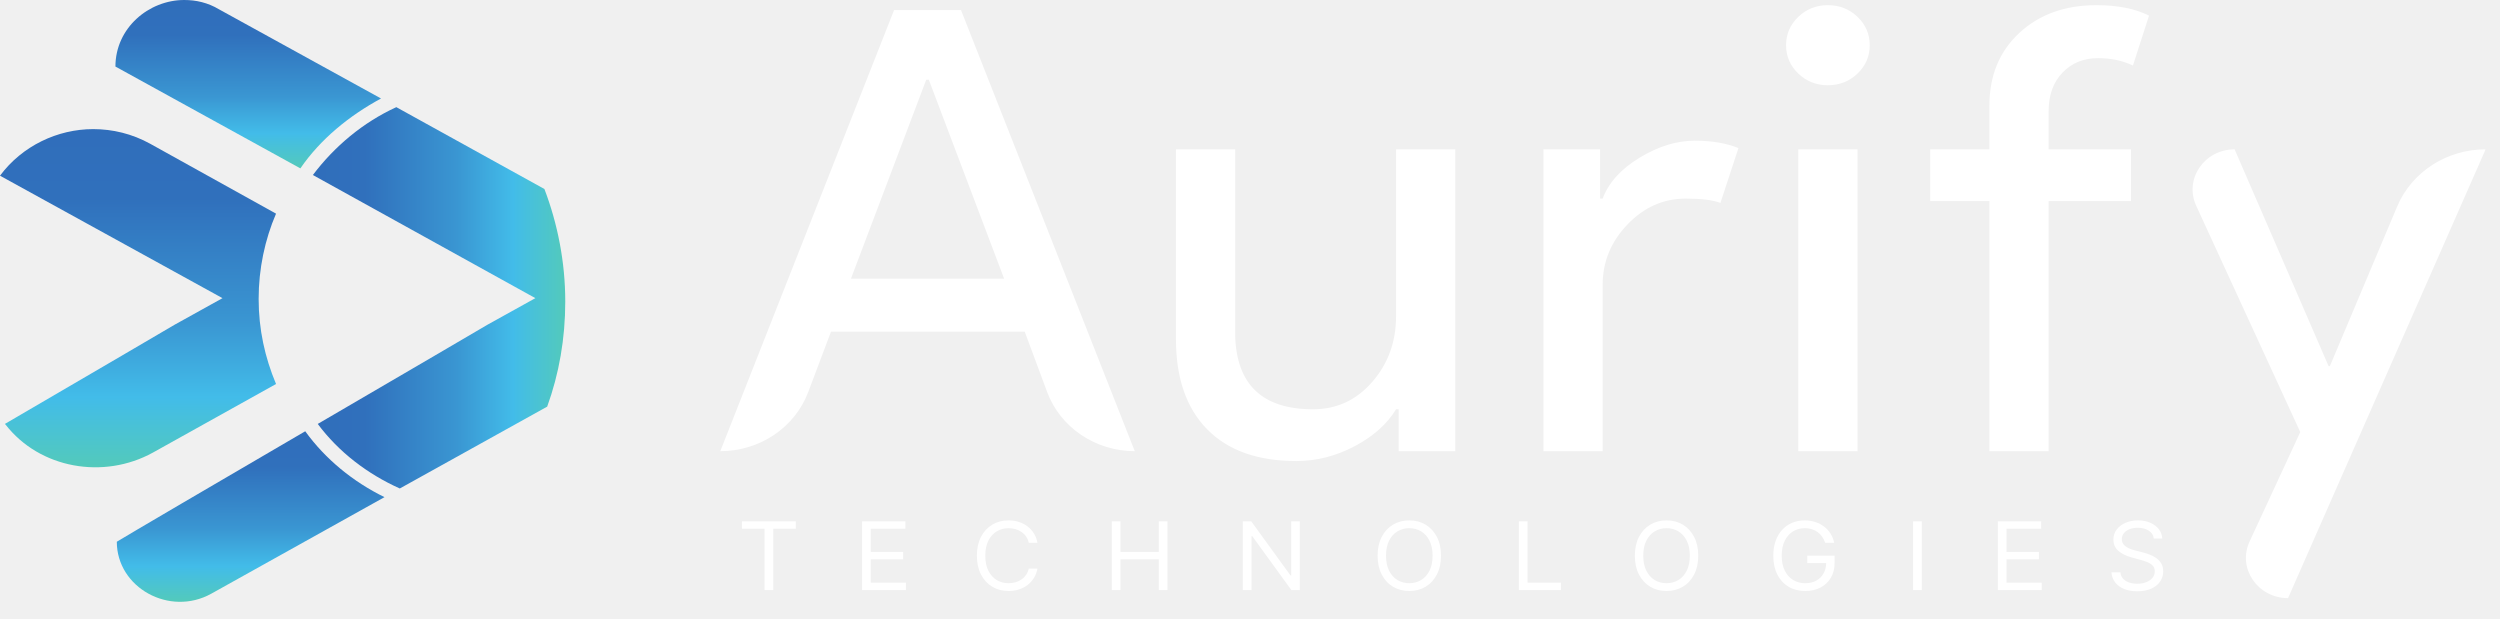
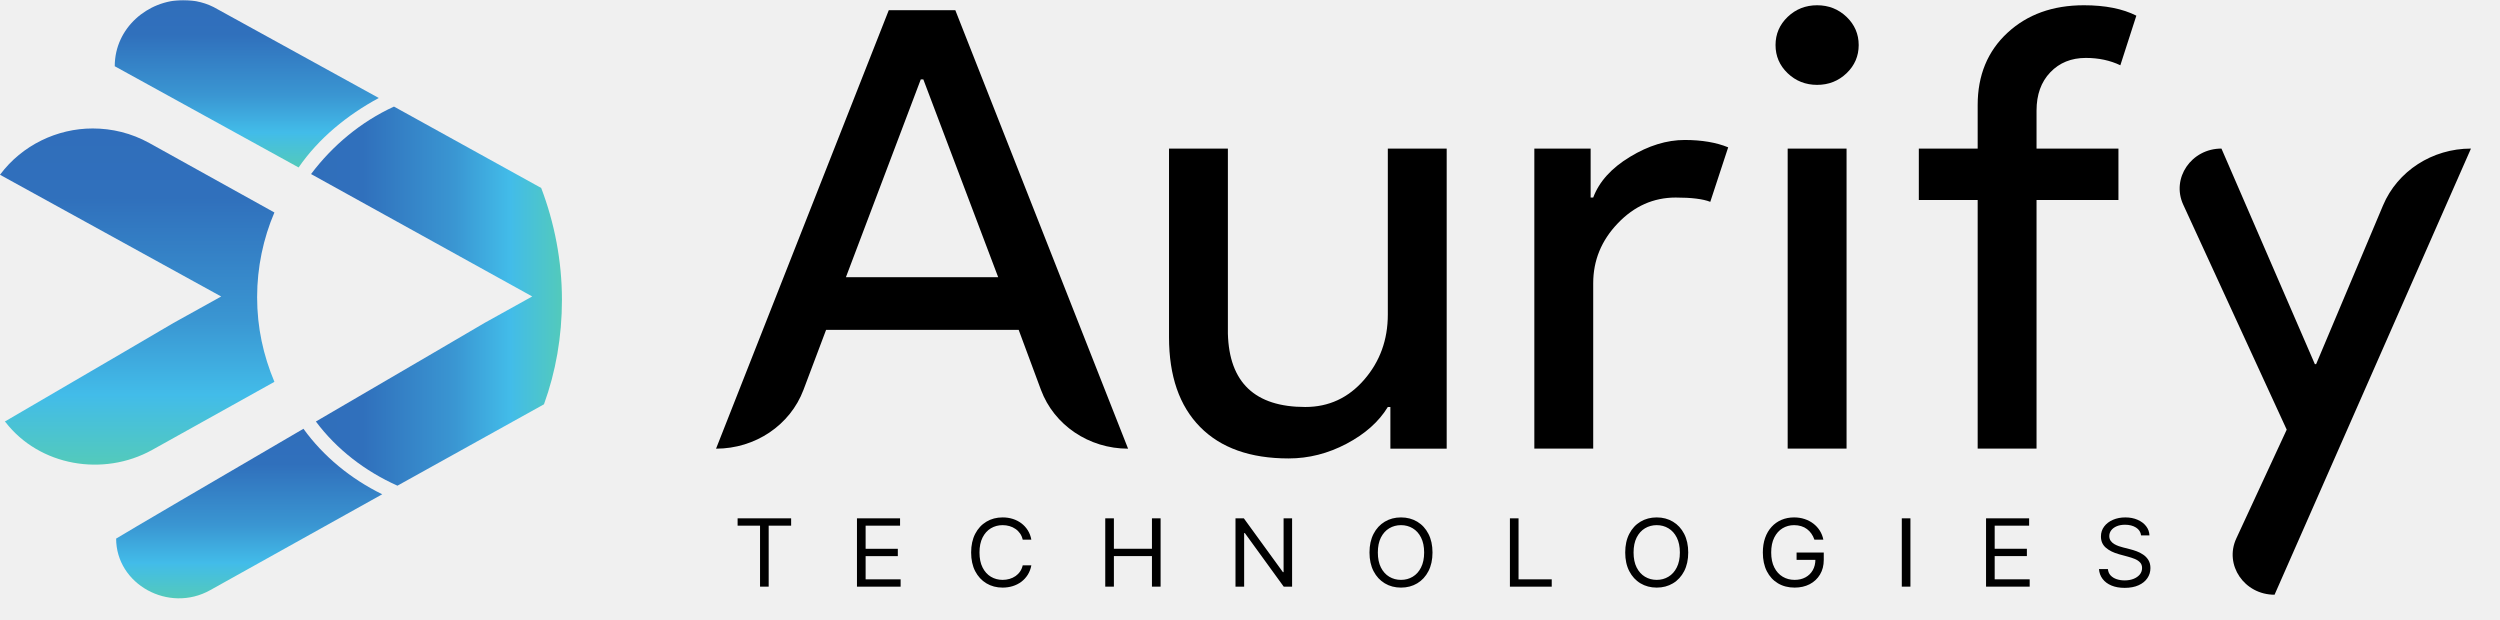
- <svg xmlns="http://www.w3.org/2000/svg" width="206" height="51" viewBox="0 0 206 51" fill="none">
-   <g clip-path="url(#clip0_237_1636)">
-     <mask id="mask0_237_1636" style="mask-type:luminance" maskUnits="userSpaceOnUse" x="0" y="0" width="205" height="51">
-       <path d="M204.817 0H0.286V51H204.817V0Z" fill="white" />
-     </mask>
-     <g mask="url(#mask0_237_1636)">
-       <path d="M76.322 6.569L70.118 22.964H82.74L76.535 6.569H76.322ZM59.352 37.177L73.671 0.831H79.187L93.505 37.177C90.262 37.177 87.369 35.223 86.283 32.298L84.437 27.329H68.474L66.598 32.305C65.496 35.229 62.599 37.177 59.352 37.177Z" fill="white" />
-       <path d="M119.915 37.178H115.248V33.725H115.035C114.293 34.943 113.154 35.959 111.615 36.771C110.077 37.583 108.477 37.99 106.815 37.99C103.634 37.99 101.185 37.119 99.471 35.375C97.757 33.633 96.899 31.154 96.899 27.939V12.305H101.778V27.634C101.883 31.695 104.022 33.725 108.194 33.725C110.139 33.725 111.765 32.974 113.074 31.467C114.381 29.961 115.035 28.16 115.035 26.061V12.305H119.915V37.178Z" fill="white" />
-       <path d="M132.059 37.178H127.179V12.305H131.846V16.365H132.059C132.553 15.046 133.57 13.921 135.108 12.991C136.645 12.059 138.156 11.593 139.642 11.593C141.055 11.593 142.257 11.798 143.248 12.203L141.763 16.721C141.161 16.484 140.206 16.365 138.9 16.365C137.06 16.365 135.46 17.076 134.101 18.498C132.738 19.919 132.059 21.578 132.059 23.472V37.178Z" fill="white" />
-       <path d="M153.059 37.177H148.179V12.304H153.059V37.177ZM154.066 3.725C154.066 4.639 153.73 5.418 153.059 6.061C152.387 6.703 151.574 7.025 150.619 7.025C149.665 7.025 148.85 6.703 148.179 6.061C147.508 5.418 147.172 4.639 147.172 3.725C147.172 2.812 147.508 2.033 148.179 1.39C148.85 0.747 149.665 0.426 150.619 0.426C151.574 0.426 152.387 0.747 153.059 1.39C153.73 2.033 154.066 2.812 154.066 3.725Z" fill="white" />
-       <path d="M172.732 0.427C174.498 0.427 175.948 0.715 177.08 1.29L175.754 5.401C174.906 4.996 173.952 4.792 172.891 4.792C171.689 4.792 170.707 5.19 169.948 5.985C169.187 6.78 168.807 7.838 168.807 9.158V12.305H175.596V16.568H168.807V37.178H163.928V16.568H159.05V12.305H163.928V8.7C163.928 6.23 164.751 4.235 166.395 2.711C168.039 1.188 170.15 0.427 172.732 0.427Z" fill="white" />
-       <path d="M204.816 12.305L188.535 49.286C186.026 49.286 184.347 46.816 185.365 44.621L189.542 35.604L180.966 16.952C179.96 14.763 181.634 12.305 184.133 12.305L191.876 30.172H191.981L197.528 17.013C198.727 14.168 201.611 12.305 204.816 12.305Z" fill="white" />
-     </g>
-     <path d="M61.138 43.566V42.958H65.576V43.566H63.715V48.621H62.998V43.566H61.138Z" fill="white" />
-     <path d="M71.033 48.621V42.958H74.604V43.566H71.75V45.48H74.419V46.088H71.75V48.013H74.651V48.621H71.033ZM85.487 44.728H84.77C84.728 44.53 84.654 44.357 84.548 44.208C84.444 44.058 84.317 43.933 84.167 43.832C84.018 43.728 83.854 43.651 83.673 43.599C83.492 43.548 83.303 43.522 83.107 43.522C82.748 43.522 82.424 43.609 82.133 43.782C81.844 43.955 81.614 44.211 81.442 44.548C81.273 44.885 81.188 45.299 81.188 45.789C81.188 46.28 81.273 46.694 81.442 47.031C81.614 47.368 81.844 47.624 82.133 47.797C82.424 47.97 82.748 48.057 83.107 48.057C83.303 48.057 83.492 48.031 83.673 47.98C83.854 47.928 84.018 47.852 84.167 47.75C84.317 47.647 84.444 47.52 84.548 47.371C84.654 47.22 84.728 47.047 84.77 46.851H85.487C85.433 47.141 85.335 47.4 85.192 47.628C85.05 47.857 84.873 48.051 84.66 48.212C84.449 48.37 84.211 48.491 83.947 48.574C83.685 48.657 83.405 48.699 83.107 48.699C82.602 48.699 82.153 48.581 81.76 48.345C81.367 48.109 81.058 47.773 80.833 47.338C80.608 46.903 80.495 46.387 80.495 45.789C80.495 45.192 80.608 44.676 80.833 44.241C81.058 43.806 81.367 43.47 81.76 43.234C82.153 42.998 82.602 42.88 83.107 42.88C83.405 42.88 83.685 42.922 83.947 43.005C84.211 43.088 84.449 43.209 84.66 43.37C84.873 43.528 85.05 43.722 85.192 43.95C85.335 44.177 85.433 44.436 85.487 44.728Z" fill="white" />
-     <path d="M91.612 48.621V42.958H92.328V45.48H95.484V42.958H96.2V48.621H95.484V46.088H92.328V48.621H91.612Z" fill="white" />
-     <path d="M107.101 42.958V48.621H106.408L103.183 44.175H103.126V48.621H102.409V42.958H103.102L106.338 47.416H106.396V42.958H107.101ZM118.738 45.789C118.738 46.387 118.626 46.903 118.4 47.338C118.175 47.773 117.866 48.109 117.473 48.345C117.08 48.581 116.631 48.699 116.127 48.699C115.622 48.699 115.174 48.581 114.781 48.345C114.388 48.109 114.078 47.773 113.853 47.338C113.628 46.903 113.515 46.387 113.515 45.789C113.515 45.192 113.628 44.676 113.853 44.241C114.078 43.806 114.388 43.47 114.781 43.234C115.174 42.998 115.622 42.88 116.127 42.88C116.631 42.88 117.08 42.998 117.473 43.234C117.866 43.47 118.175 43.806 118.4 44.241C118.626 44.676 118.738 45.192 118.738 45.789ZM118.045 45.789C118.045 45.299 117.959 44.885 117.788 44.548C117.618 44.211 117.389 43.955 117.098 43.782C116.809 43.609 116.485 43.522 116.127 43.522C115.768 43.522 115.444 43.609 115.153 43.782C114.864 43.955 114.634 44.211 114.463 44.548C114.293 44.885 114.208 45.299 114.208 45.789C114.208 46.28 114.293 46.694 114.463 47.031C114.634 47.368 114.864 47.624 115.153 47.797C115.444 47.97 115.768 48.057 116.127 48.057C116.485 48.057 116.809 47.97 117.098 47.797C117.389 47.624 117.618 47.368 117.788 47.031C117.959 46.694 118.045 46.28 118.045 45.789ZM125.155 48.621V42.958H125.871V48.013H128.622V48.621H125.155ZM139.935 45.789C139.935 46.387 139.822 46.903 139.597 47.338C139.372 47.773 139.063 48.109 138.669 48.345C138.276 48.581 137.828 48.699 137.323 48.699C136.819 48.699 136.37 48.581 135.977 48.345C135.584 48.109 135.275 47.773 135.05 47.338C134.824 46.903 134.712 46.387 134.712 45.789C134.712 45.192 134.824 44.676 135.05 44.241C135.275 43.806 135.584 43.47 135.977 43.234C136.37 42.998 136.819 42.88 137.323 42.88C137.828 42.88 138.276 42.998 138.669 43.234C139.063 43.47 139.372 43.806 139.597 44.241C139.822 44.676 139.935 45.192 139.935 45.789ZM139.242 45.789C139.242 45.299 139.156 44.885 138.985 44.548C138.815 44.211 138.585 43.955 138.294 43.782C138.005 43.609 137.682 43.522 137.323 43.522C136.965 43.522 136.641 43.609 136.35 43.782C136.061 43.955 135.831 44.211 135.659 44.548C135.49 44.885 135.405 45.299 135.405 45.789C135.405 46.28 135.49 46.694 135.659 47.031C135.831 47.368 136.061 47.624 136.35 47.797C136.641 47.97 136.965 48.057 137.323 48.057C137.682 48.057 138.005 47.97 138.294 47.797C138.585 47.624 138.815 47.368 138.985 47.031C139.156 46.694 139.242 46.28 139.242 45.789ZM150.396 44.728C150.332 44.541 150.249 44.375 150.144 44.227C150.042 44.078 149.92 43.95 149.778 43.846C149.637 43.74 149.478 43.66 149.298 43.605C149.119 43.55 148.922 43.522 148.709 43.522C148.358 43.522 148.04 43.609 147.752 43.782C147.465 43.955 147.237 44.211 147.068 44.548C146.898 44.885 146.813 45.299 146.813 45.789C146.813 46.28 146.899 46.694 147.071 47.031C147.242 47.368 147.474 47.624 147.767 47.797C148.06 47.97 148.389 48.057 148.755 48.057C149.094 48.057 149.393 47.988 149.651 47.85C149.911 47.709 150.113 47.512 150.257 47.258C150.404 47.002 150.477 46.7 150.477 46.354L150.697 46.398H148.917V45.789H151.17V46.398C151.17 46.864 151.066 47.27 150.858 47.615C150.652 47.959 150.367 48.227 150.003 48.417C149.641 48.605 149.225 48.699 148.755 48.699C148.231 48.699 147.771 48.581 147.374 48.345C146.979 48.109 146.671 47.773 146.45 47.338C146.23 46.903 146.12 46.387 146.12 45.789C146.12 45.342 146.183 44.939 146.308 44.581C146.435 44.222 146.614 43.916 146.846 43.663C147.076 43.41 147.35 43.217 147.666 43.082C147.982 42.948 148.329 42.88 148.709 42.88C149.021 42.88 149.311 42.926 149.581 43.016C149.853 43.104 150.095 43.231 150.307 43.395C150.52 43.557 150.698 43.752 150.841 43.978C150.983 44.203 151.082 44.453 151.136 44.728H150.396Z" fill="white" />
-     <path d="M158.354 42.958V48.621H157.638V42.958H158.354ZM164.622 48.621V42.958H168.192V43.566H165.338V45.48H168.007V46.088H165.338V48.013H168.238V48.621H164.622Z" fill="white" />
-     <path d="M177.473 44.374C177.439 44.093 177.298 43.876 177.051 43.721C176.805 43.566 176.503 43.489 176.144 43.489C175.883 43.489 175.653 43.529 175.457 43.61C175.262 43.691 175.11 43.803 175 43.945C174.893 44.087 174.838 44.248 174.838 44.429C174.838 44.58 174.876 44.71 174.951 44.819C175.028 44.926 175.126 45.015 175.246 45.087C175.365 45.157 175.49 45.215 175.621 45.261C175.753 45.306 175.873 45.342 175.982 45.369L176.583 45.524C176.737 45.563 176.909 45.616 177.098 45.684C177.289 45.753 177.47 45.846 177.644 45.964C177.819 46.08 177.963 46.229 178.077 46.412C178.191 46.594 178.248 46.818 178.248 47.084C178.248 47.39 178.164 47.666 177.996 47.913C177.831 48.16 177.588 48.357 177.268 48.502C176.951 48.648 176.564 48.721 176.109 48.721C175.686 48.721 175.319 48.655 175.009 48.524C174.701 48.394 174.458 48.211 174.281 47.977C174.105 47.743 174.006 47.471 173.983 47.161H174.723C174.742 47.375 174.817 47.552 174.948 47.692C175.081 47.83 175.249 47.934 175.451 48.002C175.655 48.068 175.875 48.101 176.109 48.101C176.383 48.101 176.629 48.059 176.846 47.974C177.064 47.887 177.236 47.768 177.364 47.615C177.491 47.46 177.554 47.279 177.554 47.073C177.554 46.885 177.499 46.731 177.389 46.614C177.279 46.496 177.135 46.4 176.956 46.326C176.777 46.252 176.583 46.188 176.375 46.132L175.647 45.933C175.185 45.806 174.819 45.624 174.549 45.389C174.28 45.153 174.145 44.844 174.145 44.462C174.145 44.145 174.235 43.868 174.414 43.633C174.595 43.395 174.838 43.21 175.142 43.08C175.448 42.947 175.79 42.88 176.167 42.88C176.549 42.88 176.888 42.946 177.184 43.077C177.481 43.206 177.716 43.383 177.889 43.608C178.064 43.833 178.157 44.088 178.167 44.374H177.473Z" fill="white" />
-     <mask id="mask1_237_1636" style="mask-type:luminance" maskUnits="userSpaceOnUse" x="9" y="0" width="23" height="14">
-       <path d="M9.511 5.484L24.75 13.874C26.412 11.461 28.761 9.542 31.396 8.116L18.047 0.768C17.131 0.219 16.157 0 15.183 0C12.261 0 9.511 2.303 9.511 5.484Z" fill="white" />
-     </mask>
-     <g mask="url(#mask1_237_1636)">
-       <path d="M-69.436 -107.484V354.198H271.605L271.606 -107.483L-69.436 -107.484Z" fill="url(#paint0_linear_237_1636)" />
-     </g>
-     <mask id="mask2_237_1636" style="mask-type:luminance" maskUnits="userSpaceOnUse" x="25" y="8" width="22" height="33">
-       <path d="M25.781 14.422L44.114 24.567L40.161 26.761C40.161 26.761 33.344 30.764 26.182 34.932C27.901 37.235 30.25 39.045 32.943 40.251L45.089 33.506C46.062 30.819 46.578 27.913 46.578 24.842C46.578 21.606 45.948 18.426 44.859 15.574L32.656 8.829C29.906 10.09 27.557 12.064 25.781 14.422Z" fill="white" />
-     </mask>
-     <g mask="url(#mask2_237_1636)">
-       <path d="M-69.438 354.198H271.605V-107.483H-69.438V354.198Z" fill="url(#paint1_linear_237_1636)" />
-     </g>
-     <mask id="mask3_237_1636" style="mask-type:luminance" maskUnits="userSpaceOnUse" x="0" y="10" width="23" height="29">
-       <path d="M0 14.478L18.333 24.568L14.38 26.762C14.38 26.762 7.562 30.765 0.401 34.932L0.458 34.987C3.266 38.607 8.536 39.539 12.604 37.291L22.745 31.642C21.828 29.449 21.312 27.145 21.312 24.623C21.312 22.155 21.828 19.742 22.745 17.604L12.375 11.845C10.885 11.023 9.281 10.639 7.677 10.639C4.755 10.639 1.833 12.01 0 14.478Z" fill="white" />
-     </mask>
-     <g mask="url(#mask3_237_1636)">
-       <path d="M-69.437 -107.484L-69.438 354.198H271.605V-107.483L-69.437 -107.484Z" fill="url(#paint2_linear_237_1636)" />
-     </g>
-     <mask id="mask4_237_1636" style="mask-type:luminance" maskUnits="userSpaceOnUse" x="9" y="35" width="23" height="15">
-       <path d="M9.625 44.639C9.625 48.423 13.979 50.836 17.417 48.916L31.682 40.965C29.104 39.704 26.812 37.839 25.151 35.536C17.818 39.813 10.427 44.145 9.625 44.639Z" fill="white" />
-     </mask>
-     <g mask="url(#mask4_237_1636)">
-       <path d="M-69.437 -107.484L-69.438 354.198H271.605V-107.483L-69.437 -107.484Z" fill="url(#paint3_linear_237_1636)" />
+ <svg xmlns="http://www.w3.org/2000/svg" width="117" height="29" viewBox="0 0 117 29" fill="none">
+   <g clip-path="url(#clip0_721_795)">
+     <g clip-path="url(#clip1_721_795)">
+       <mask id="mask0_721_795" style="mask-type:luminance" maskUnits="userSpaceOnUse" x="0" y="0" width="116" height="29">
+         <path d="M115.804 0.004H0V28.799H115.804V0.004Z" fill="white" />
+       </mask>
+       <g mask="url(#mask0_721_795)">
+         <mask id="mask1_721_795" style="mask-type:luminance" maskUnits="userSpaceOnUse" x="0" y="0" width="116" height="29">
+           <path d="M115.642 0.004H0.161V28.799H115.642V0.004Z" fill="white" />
+         </mask>
+         <g mask="url(#mask1_721_795)">
+           <path d="M43.092 3.716L39.589 12.973H46.715L43.212 3.716H43.092ZM33.511 20.998L41.595 0.477H44.709L52.794 20.998C50.962 20.998 49.329 19.895 48.716 18.243L47.674 15.437H38.661L37.602 18.247C36.98 19.898 35.344 20.998 33.511 20.998Z" fill="black" />
+           <path d="M67.705 20.997H65.07V19.047H64.95C64.531 19.735 63.888 20.308 63.019 20.767C62.15 21.225 61.247 21.455 60.308 21.455C58.512 21.455 57.13 20.963 56.162 19.979C55.194 18.995 54.71 17.596 54.71 15.78V6.953H57.465V15.608C57.524 17.901 58.731 19.047 61.087 19.047C62.185 19.047 63.103 18.623 63.842 17.772C64.58 16.922 64.95 15.905 64.95 14.72V6.953H67.705V20.997Z" fill="black" />
+           <path d="M74.562 20.996H71.807V6.953H74.442V9.245H74.562C74.841 8.5 75.415 7.865 76.283 7.34C77.151 6.814 78.004 6.551 78.843 6.551C79.641 6.551 80.32 6.666 80.879 6.895L80.041 9.446C79.701 9.312 79.162 9.245 78.424 9.245C77.386 9.245 76.482 9.646 75.715 10.449C74.945 11.252 74.562 12.188 74.562 13.258V20.996Z" fill="black" />
+           <path d="M86.419 20.996H83.663V6.953H86.419V20.996ZM86.987 2.109C86.987 2.625 86.797 3.065 86.419 3.428C86.039 3.79 85.58 3.972 85.041 3.972C84.502 3.972 84.042 3.79 83.663 3.428C83.284 3.065 83.095 2.625 83.095 2.109C83.095 1.593 83.284 1.154 83.663 0.79C84.042 0.428 84.502 0.246 85.041 0.246C85.58 0.246 86.039 0.428 86.419 0.79C86.797 1.154 86.987 1.593 86.987 2.109Z" fill="black" />
+           <path d="M97.526 0.246C98.523 0.246 99.342 0.409 99.981 0.733L99.232 3.055C98.753 2.826 98.215 2.711 97.616 2.711C96.937 2.711 96.382 2.936 95.954 3.384C95.524 3.833 95.31 4.431 95.31 5.176V6.953H99.143V9.36H95.31V20.996H92.555V9.36H89.801V6.953H92.555V4.917C92.555 3.523 93.02 2.396 93.948 1.536C94.876 0.676 96.068 0.246 97.526 0.246Z" fill="black" />
+           <path d="M115.641 6.953L106.449 27.833C105.032 27.833 104.084 26.438 104.659 25.199L107.018 20.108L102.175 9.577C101.607 8.341 102.553 6.953 103.964 6.953L108.335 17.041H108.395L111.527 9.611C112.203 8.005 113.832 6.953 115.641 6.953Z" fill="black" />
+         </g>
+         <path d="M34.52 24.601V24.258H37.025V24.601H35.974V27.455H35.57V24.601H34.52Z" fill="black" />
+         <path d="M40.106 27.456V24.259H42.123V24.602H40.511V25.683H42.018V26.026H40.511V27.113H42.149V27.456H40.106ZM48.267 25.258H47.863C47.839 25.146 47.797 25.049 47.737 24.964C47.678 24.88 47.606 24.809 47.522 24.752C47.438 24.694 47.345 24.65 47.243 24.621C47.141 24.592 47.034 24.577 46.923 24.577C46.721 24.577 46.538 24.626 46.373 24.724C46.21 24.822 46.08 24.966 45.984 25.156C45.888 25.347 45.84 25.581 45.84 25.857C45.84 26.134 45.888 26.368 45.984 26.558C46.08 26.749 46.21 26.893 46.373 26.991C46.538 27.089 46.721 27.138 46.923 27.138C47.034 27.138 47.141 27.123 47.243 27.094C47.345 27.065 47.438 27.022 47.522 26.964C47.606 26.906 47.678 26.835 47.737 26.75C47.797 26.665 47.839 26.567 47.863 26.457H48.267C48.237 26.62 48.181 26.767 48.101 26.896C48.02 27.025 47.92 27.134 47.801 27.225C47.681 27.315 47.547 27.383 47.398 27.43C47.25 27.476 47.092 27.5 46.923 27.5C46.638 27.5 46.385 27.433 46.163 27.3C45.941 27.167 45.767 26.977 45.639 26.732C45.512 26.486 45.449 26.195 45.449 25.857C45.449 25.52 45.512 25.229 45.639 24.983C45.767 24.737 45.941 24.548 46.163 24.415C46.385 24.282 46.638 24.215 46.923 24.215C47.092 24.215 47.25 24.238 47.398 24.285C47.547 24.332 47.681 24.401 47.801 24.491C47.92 24.581 48.02 24.69 48.101 24.819C48.181 24.947 48.237 25.093 48.267 25.258Z" fill="black" />
+         <path d="M51.726 27.455V24.258H52.13V25.682H53.911V24.258H54.316V27.455H53.911V26.025H52.13V27.455H51.726Z" fill="black" />
+         <path d="M60.47 24.259V27.456H60.079L58.258 24.946H58.226V27.456H57.821V24.259H58.213L60.04 26.775H60.072V24.259H60.47ZM67.041 25.857C67.041 26.195 66.978 26.486 66.85 26.732C66.723 26.977 66.549 27.167 66.327 27.3C66.105 27.433 65.851 27.5 65.567 27.5C65.281 27.5 65.029 27.433 64.807 27.3C64.585 27.167 64.41 26.977 64.283 26.732C64.156 26.486 64.092 26.195 64.092 25.857C64.092 25.52 64.156 25.229 64.283 24.983C64.41 24.737 64.585 24.548 64.807 24.415C65.029 24.282 65.281 24.215 65.567 24.215C65.851 24.215 66.105 24.282 66.327 24.415C66.549 24.548 66.723 24.737 66.85 24.983C66.978 25.229 67.041 25.52 67.041 25.857ZM66.65 25.857C66.65 25.581 66.601 25.347 66.504 25.156C66.409 24.966 66.279 24.822 66.115 24.724C65.952 24.626 65.769 24.577 65.567 24.577C65.364 24.577 65.181 24.626 65.017 24.724C64.853 24.822 64.724 24.966 64.627 25.156C64.531 25.347 64.483 25.581 64.483 25.857C64.483 26.134 64.531 26.368 64.627 26.558C64.724 26.749 64.853 26.893 65.017 26.991C65.181 27.089 65.364 27.138 65.567 27.138C65.769 27.138 65.952 27.089 66.115 26.991C66.279 26.893 66.409 26.749 66.504 26.558C66.601 26.368 66.65 26.134 66.65 25.857ZM70.664 27.456V24.259H71.068V27.113H72.621V27.456H70.664ZM79.009 25.857C79.009 26.195 78.945 26.486 78.818 26.732C78.691 26.977 78.517 27.167 78.294 27.3C78.072 27.433 77.819 27.5 77.534 27.5C77.25 27.5 76.996 27.433 76.774 27.3C76.552 27.167 76.378 26.977 76.251 26.732C76.123 26.486 76.06 26.195 76.06 25.857C76.06 25.52 76.123 25.229 76.251 24.983C76.378 24.737 76.552 24.548 76.774 24.415C76.996 24.282 77.25 24.215 77.534 24.215C77.819 24.215 78.072 24.282 78.294 24.415C78.517 24.548 78.691 24.737 78.818 24.983C78.945 25.229 79.009 25.52 79.009 25.857ZM78.618 25.857C78.618 25.581 78.569 25.347 78.472 25.156C78.376 24.966 78.247 24.822 78.082 24.724C77.919 24.626 77.737 24.577 77.534 24.577C77.332 24.577 77.149 24.626 76.985 24.724C76.822 24.822 76.692 24.966 76.595 25.156C76.499 25.347 76.451 25.581 76.451 25.857C76.451 26.134 76.499 26.368 76.595 26.558C76.692 26.749 76.822 26.893 76.985 26.991C77.149 27.089 77.332 27.138 77.534 27.138C77.737 27.138 77.919 27.089 78.082 26.991C78.247 26.893 78.376 26.749 78.472 26.558C78.569 26.368 78.618 26.134 78.618 25.857ZM84.915 25.258C84.879 25.153 84.832 25.058 84.773 24.975C84.715 24.891 84.647 24.819 84.566 24.76C84.487 24.7 84.397 24.655 84.295 24.624C84.194 24.593 84.083 24.577 83.963 24.577C83.765 24.577 83.585 24.626 83.422 24.724C83.26 24.822 83.132 24.966 83.036 25.156C82.94 25.347 82.892 25.581 82.892 25.857C82.892 26.134 82.941 26.368 83.038 26.558C83.135 26.749 83.266 26.893 83.431 26.991C83.596 27.089 83.782 27.138 83.989 27.138C84.18 27.138 84.349 27.099 84.495 27.02C84.641 26.941 84.755 26.83 84.837 26.686C84.92 26.542 84.961 26.372 84.961 26.176L85.085 26.201H84.08V25.857H85.352V26.201C85.352 26.464 85.294 26.693 85.176 26.888C85.06 27.082 84.899 27.233 84.693 27.341C84.489 27.447 84.254 27.5 83.989 27.5C83.693 27.5 83.433 27.433 83.209 27.3C82.986 27.167 82.812 26.977 82.687 26.732C82.563 26.486 82.501 26.195 82.501 25.857C82.501 25.604 82.537 25.377 82.607 25.175C82.679 24.972 82.78 24.799 82.911 24.657C83.041 24.514 83.195 24.405 83.374 24.329C83.552 24.253 83.748 24.215 83.963 24.215C84.139 24.215 84.303 24.24 84.455 24.291C84.609 24.341 84.745 24.413 84.865 24.505C84.985 24.597 85.086 24.707 85.167 24.835C85.247 24.962 85.303 25.103 85.333 25.258H84.915Z" fill="black" />
+         <path d="M89.408 24.258V27.455H89.004V24.258H89.408ZM92.947 27.455V24.258H94.963V24.601H93.351V25.682H94.858V26.025H93.351V27.112H94.989V27.455H92.947Z" fill="black" />
+         <path d="M100.203 25.058C100.184 24.9 100.104 24.777 99.965 24.689C99.826 24.602 99.655 24.558 99.453 24.558C99.305 24.558 99.175 24.581 99.065 24.627C98.955 24.673 98.869 24.736 98.807 24.816C98.746 24.896 98.715 24.987 98.715 25.089C98.715 25.175 98.737 25.248 98.779 25.309C98.822 25.37 98.878 25.42 98.945 25.461C99.013 25.5 99.083 25.533 99.157 25.559C99.232 25.584 99.299 25.604 99.361 25.62L99.7 25.707C99.787 25.729 99.885 25.759 99.991 25.798C100.099 25.837 100.201 25.889 100.299 25.956C100.398 26.021 100.48 26.106 100.544 26.209C100.608 26.312 100.64 26.438 100.64 26.588C100.64 26.761 100.593 26.917 100.498 27.056C100.405 27.196 100.268 27.307 100.087 27.389C99.908 27.471 99.69 27.512 99.433 27.512C99.194 27.512 98.987 27.475 98.812 27.401C98.638 27.328 98.501 27.225 98.401 27.092C98.301 26.96 98.245 26.807 98.232 26.632H98.65C98.661 26.753 98.703 26.852 98.777 26.931C98.852 27.01 98.947 27.068 99.061 27.106C99.177 27.144 99.301 27.163 99.433 27.163C99.588 27.163 99.726 27.139 99.849 27.091C99.972 27.042 100.069 26.974 100.141 26.888C100.213 26.8 100.249 26.698 100.249 26.582C100.249 26.476 100.218 26.389 100.155 26.323C100.093 26.256 100.012 26.202 99.911 26.16C99.81 26.119 99.7 26.082 99.583 26.051L99.172 25.939C98.911 25.867 98.704 25.764 98.552 25.631C98.4 25.498 98.324 25.323 98.324 25.108C98.324 24.929 98.375 24.773 98.476 24.64C98.578 24.505 98.715 24.401 98.887 24.327C99.06 24.252 99.253 24.215 99.466 24.215C99.681 24.215 99.873 24.252 100.04 24.326C100.207 24.399 100.34 24.498 100.438 24.625C100.537 24.753 100.589 24.897 100.595 25.058H100.203Z" fill="black" />
+         <mask id="mask2_721_795" style="mask-type:luminance" maskUnits="userSpaceOnUse" x="5" y="0" width="13" height="8">
+           <path d="M5.37 3.1L13.975 7.837C14.913 6.475 16.239 5.391 17.727 4.586L10.19 0.437C9.672 0.128 9.122 0.004 8.573 0.004C6.923 0.004 5.37 1.304 5.37 3.1Z" fill="white" />
+         </mask>
+         <g mask="url(#mask2_721_795)">
+           <path d="M-39.204 -60.684V199.987H153.352L153.352 -60.683L-39.204 -60.684Z" fill="url(#paint0_linear_721_795)" />
+         </g>
+         <mask id="mask3_721_795" style="mask-type:luminance" maskUnits="userSpaceOnUse" x="14" y="4" width="13" height="19">
+           <path d="M14.557 8.146L24.908 13.874L22.676 15.113C22.676 15.113 18.826 17.373 14.783 19.727C15.754 21.027 17.08 22.049 18.6 22.73L25.458 18.921C26.008 17.404 26.299 15.763 26.299 14.029C26.299 12.203 25.943 10.407 25.328 8.797L18.438 4.988C16.886 5.7 15.559 6.815 14.557 8.146Z" fill="white" />
+         </mask>
+         <g mask="url(#mask3_721_795)">
+           <path d="M-39.205 199.987H153.352V-60.684H-39.205V199.987Z" fill="url(#paint1_linear_721_795)" />
+         </g>
+         <mask id="mask4_721_795" style="mask-type:luminance" maskUnits="userSpaceOnUse" x="0" y="6" width="13" height="16">
+           <path d="M0 8.179L10.351 13.876L8.119 15.115C8.119 15.115 4.27 17.375 0.226 19.728L0.259 19.759C1.844 21.803 4.82 22.329 7.116 21.059L12.842 17.87C12.324 16.632 12.033 15.331 12.033 13.907C12.033 12.514 12.324 11.152 12.842 9.944L6.987 6.693C6.146 6.228 5.24 6.012 4.335 6.012C2.685 6.012 1.035 6.786 0 8.179Z" fill="white" />
+         </mask>
+         <g mask="url(#mask4_721_795)">
+           <path d="M-39.205 -60.684L-39.205 199.987H153.352V-60.683L-39.205 -60.684Z" fill="url(#paint2_linear_721_795)" />
+         </g>
+         <mask id="mask5_721_795" style="mask-type:luminance" maskUnits="userSpaceOnUse" x="5" y="20" width="13" height="9">
+           <path d="M5.435 25.206C5.435 27.343 7.893 28.705 9.834 27.621L17.888 23.132C16.433 22.42 15.139 21.367 14.201 20.066C10.06 22.482 5.887 24.927 5.435 25.206Z" fill="white" />
+         </mask>
+         <g mask="url(#mask5_721_795)">
+           <path d="M-39.205 -60.684L-39.205 199.987H153.352V-60.683L-39.205 -60.684Z" fill="url(#paint3_linear_721_795)" />
+         </g>
+       </g>
    </g>
  </g>
  <defs>
-     <linearGradient id="paint0_linear_237_1636" x1="20.446" y1="0.009" x2="20.446" y2="13.864" gradientUnits="userSpaceOnUse">
+     <linearGradient id="paint0_linear_721_795" x1="11.545" y1="0.008" x2="11.545" y2="7.831" gradientUnits="userSpaceOnUse">
      <stop stop-color="#306EBB" />
      <stop offset="0.206" stop-color="#3070BC" />
      <stop offset="0.571" stop-color="#3A96D2" />
      <stop offset="0.793" stop-color="#42BCE9" />
      <stop offset="1" stop-color="#53CABB" />
    </linearGradient>
-     <linearGradient id="paint1_linear_237_1636" x1="25.798" y1="24.543" x2="46.602" y2="24.543" gradientUnits="userSpaceOnUse">
+     <linearGradient id="paint1_linear_721_795" x1="14.566" y1="13.86" x2="26.312" y2="13.86" gradientUnits="userSpaceOnUse">
      <stop stop-color="#306EBB" />
      <stop offset="0.206" stop-color="#3070BC" />
      <stop offset="0.571" stop-color="#3A96D2" />
      <stop offset="0.793" stop-color="#42BCE9" />
      <stop offset="1" stop-color="#53CABB" />
    </linearGradient>
-     <linearGradient id="paint2_linear_237_1636" x1="11.397" y1="10.644" x2="11.397" y2="38.503" gradientUnits="userSpaceOnUse">
+     <linearGradient id="paint2_linear_721_795" x1="6.435" y1="6.013" x2="6.435" y2="21.743" gradientUnits="userSpaceOnUse">
      <stop stop-color="#306EBB" />
      <stop offset="0.206" stop-color="#3070BC" />
      <stop offset="0.571" stop-color="#3A96D2" />
      <stop offset="0.793" stop-color="#42BCE9" />
      <stop offset="1" stop-color="#53CABB" />
    </linearGradient>
-     <linearGradient id="paint3_linear_237_1636" x1="20.672" y1="35.553" x2="20.672" y2="49.585" gradientUnits="userSpaceOnUse">
+     <linearGradient id="paint3_linear_721_795" x1="11.672" y1="20.077" x2="11.672" y2="27.999" gradientUnits="userSpaceOnUse">
      <stop stop-color="#306EBB" />
      <stop offset="0.206" stop-color="#3070BC" />
      <stop offset="0.571" stop-color="#3A96D2" />
      <stop offset="0.793" stop-color="#42BCE9" />
      <stop offset="1" stop-color="#53CABB" />
    </linearGradient>
-     <clipPath id="clip0_237_1636">
-       <rect width="205.103" height="51" fill="white" />
+     <clipPath id="clip0_721_795">
+       <rect width="116.31" height="28.8" fill="white" />
+     </clipPath>
+     <clipPath id="clip1_721_795">
+       <rect width="116.31" height="28.795" fill="white" transform="translate(0 0.00390625)" />
    </clipPath>
  </defs>
</svg>
